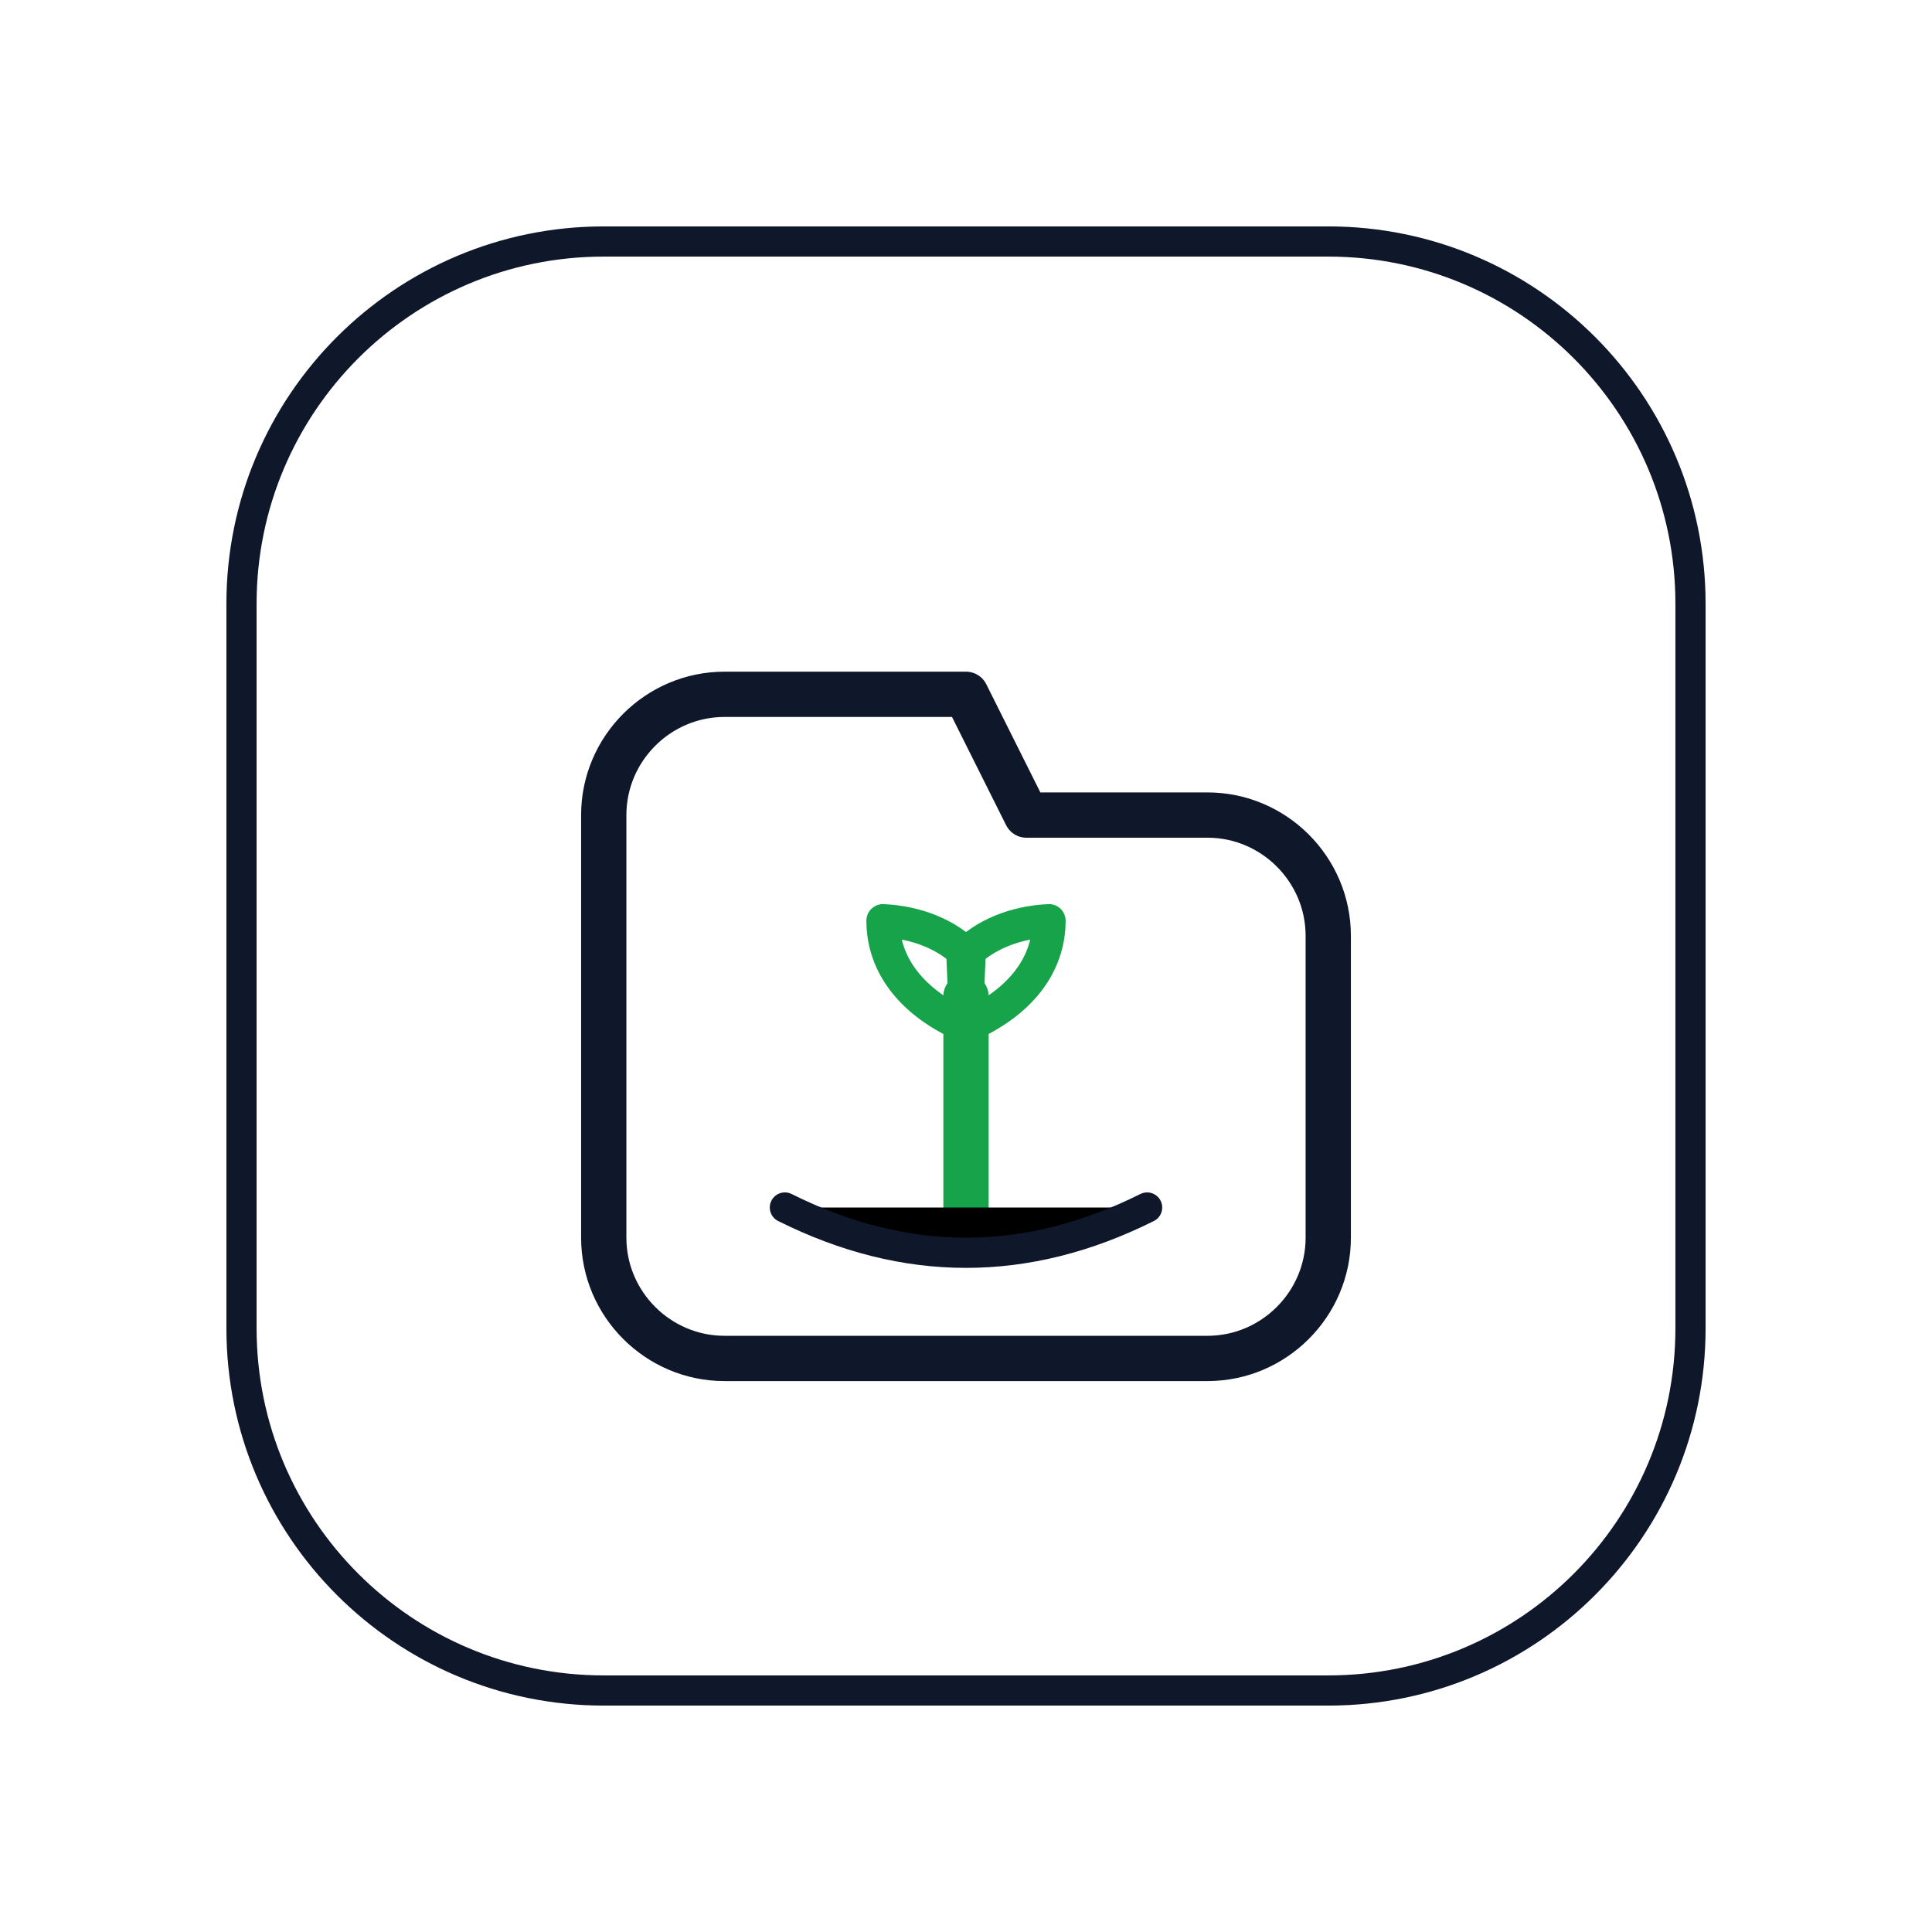
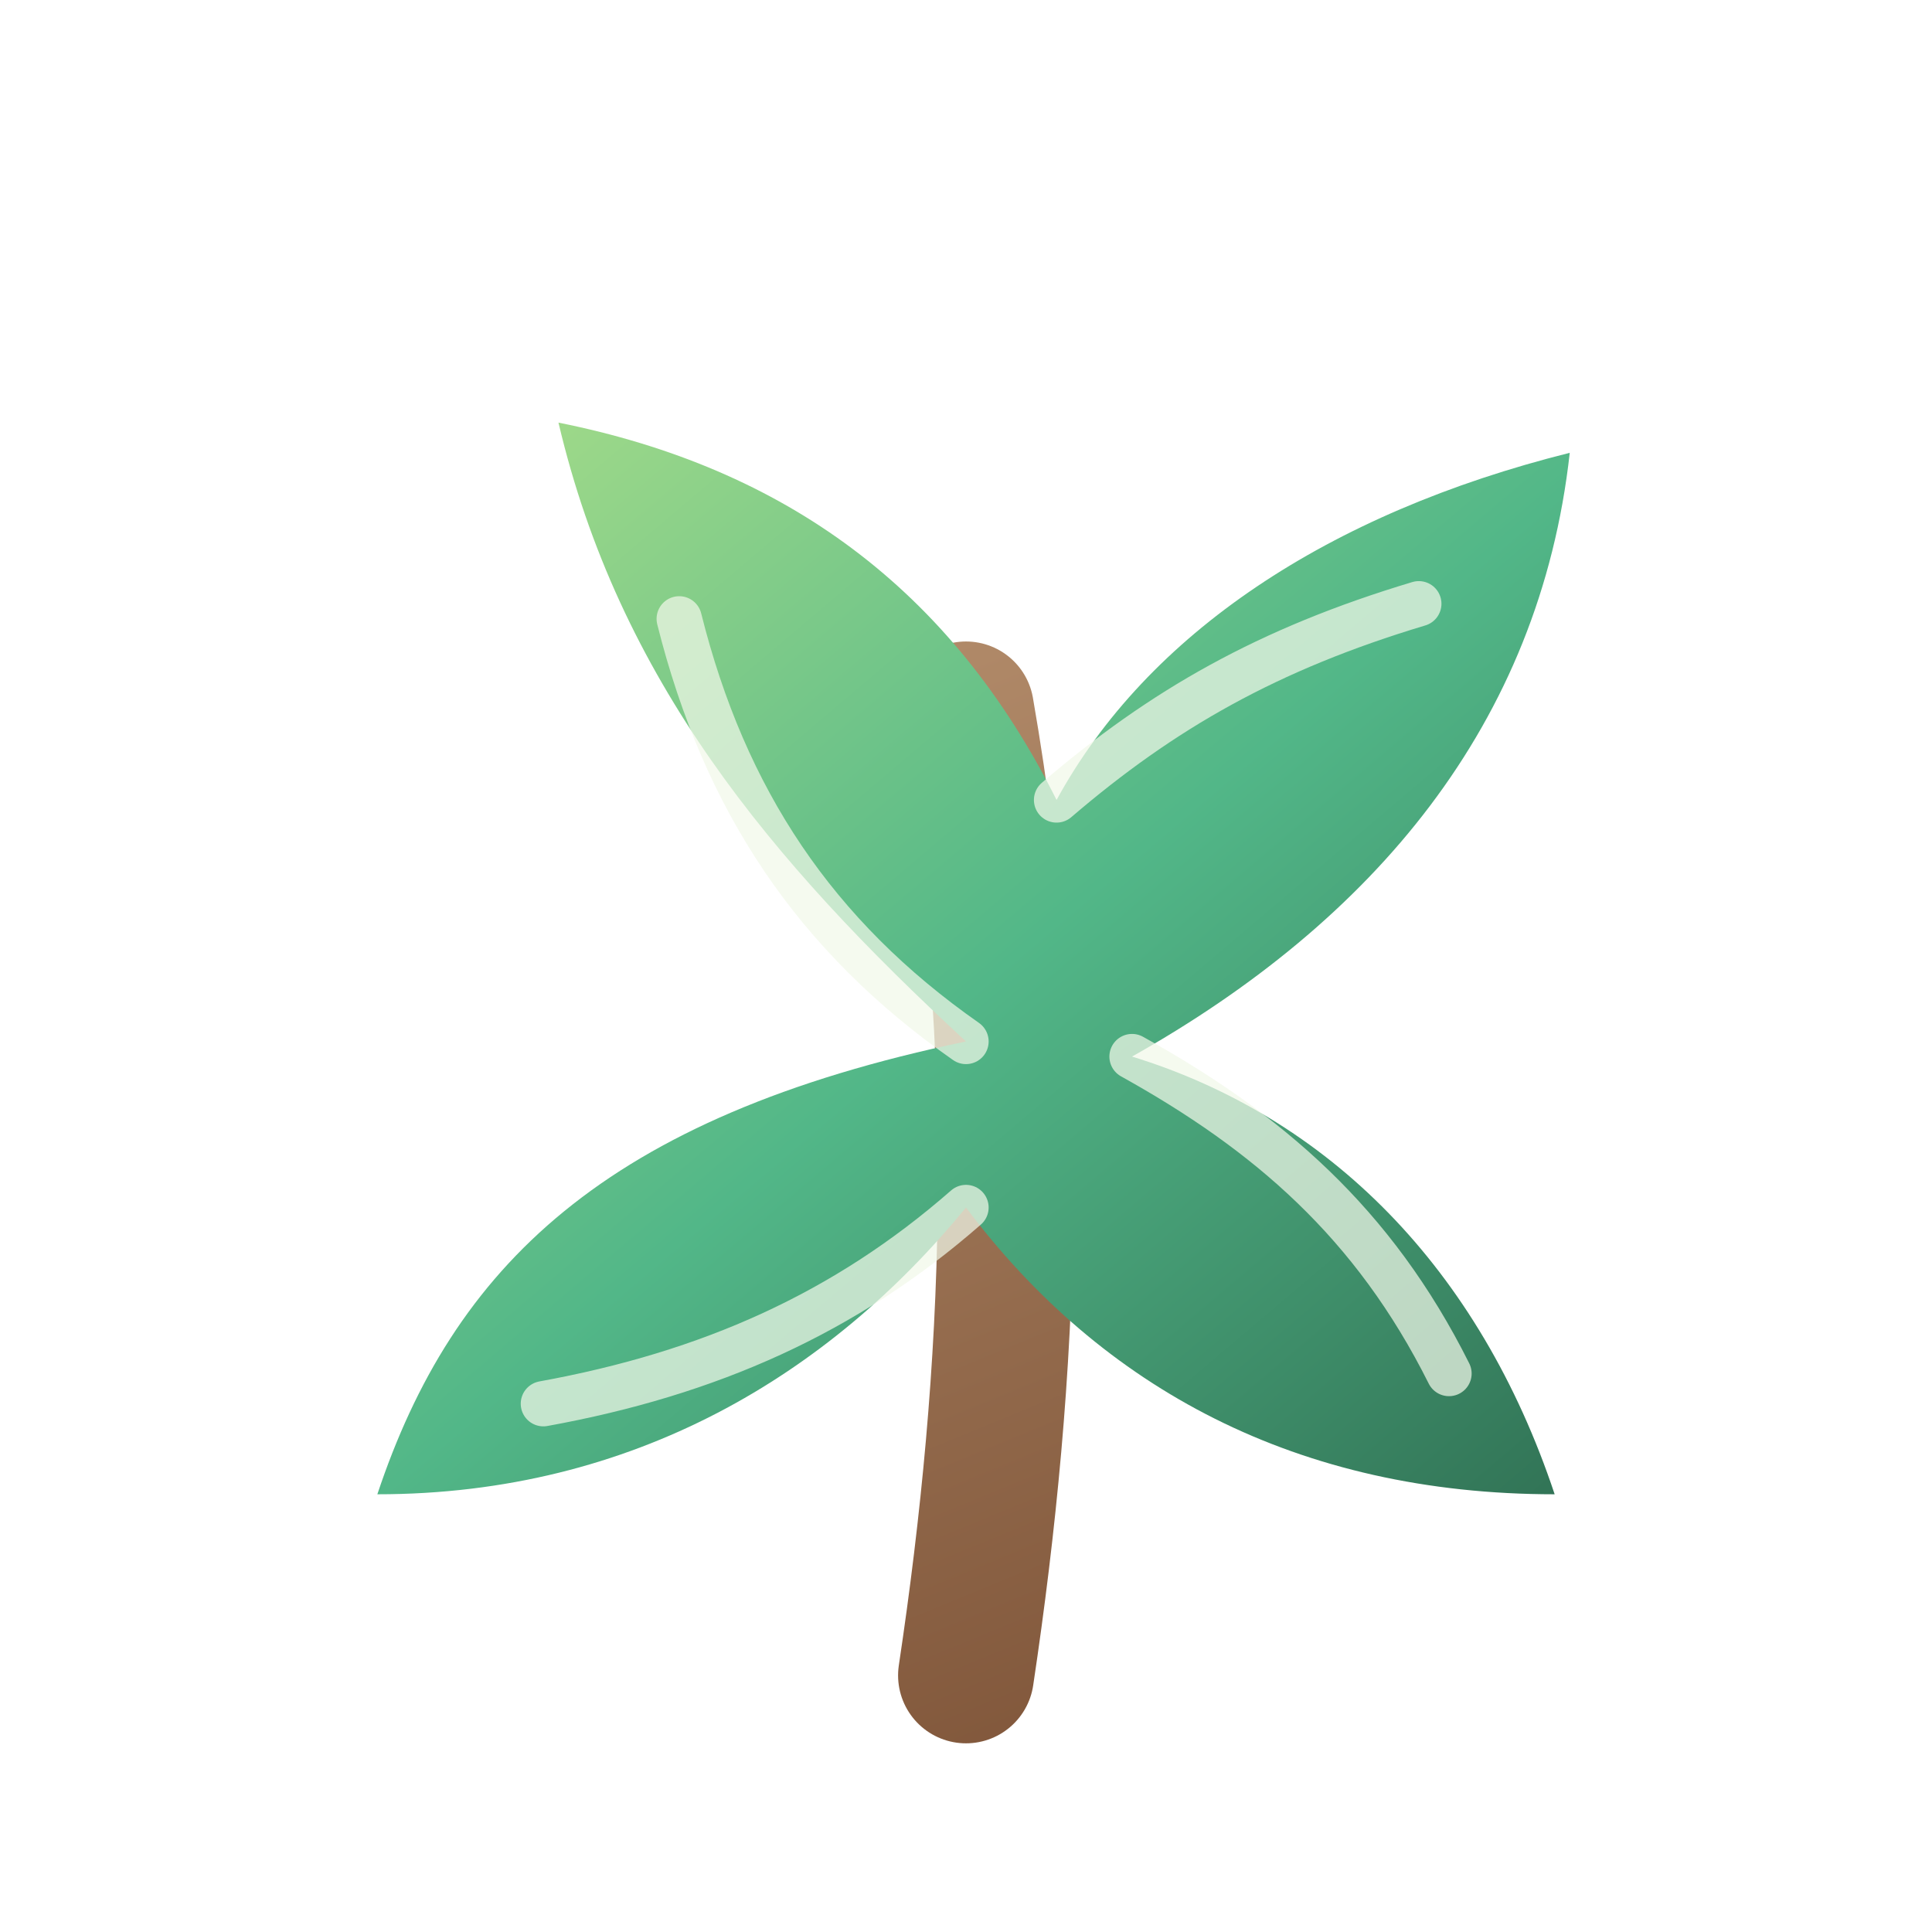
- <svg xmlns="http://www.w3.org/2000/svg" width="128" height="128" viewBox="0 0 128 128">
-   <rect x="16" y="16" width="96" height="96" rx="24" fill="none" stroke="#0F172A" stroke-width="2" />
-   <path d="M40 54C40 49.6 43.6 46 48 46H64L68 54H80C84.4 54 88 57.6 88 62V82C88 86.4 84.4 90 80 90H48C43.6 90 40 86.4 40 82V54Z" fill="none" stroke="#0F172A" stroke-width="3" stroke-linejoin="round" />
-   <path d="M64 80V66" stroke="#16A34A" stroke-width="3" stroke-linecap="round" />
-   <path d="M64 68C60.5 66.5 58.5 64 58.5 61C60.7 61.1 62.8 61.9 64.2 63.4Z" fill="none" stroke="#16A34A" stroke-width="2.2" stroke-linejoin="round" />
-   <path d="M64 68C67.5 66.5 69.5 64 69.5 61C67.3 61.1 65.2 61.9 63.8 63.4Z" fill="none" stroke="#16A34A" stroke-width="2.2" stroke-linejoin="round" />
-   <path d="M52 80C56 82 60 83 64 83C68 83 72 82 76 80" stroke="#0F172A" stroke-width="2" stroke-linecap="round" />
+ <svg xmlns="http://www.w3.org/2000/svg" width="128" height="128" viewBox="0 0 128 128" role="img" aria-label="GroveTab logo">
+   <defs>
+     <linearGradient id="leaf" x1="26" y1="16" x2="104" y2="108" gradientUnits="userSpaceOnUse">
+       <stop offset="0" stop-color="#B7E48A" />
+       <stop offset="0.52" stop-color="#52B788" />
+       <stop offset="1" stop-color="#2D6A4F" />
+     </linearGradient>
+     <linearGradient id="trunk" x1="50" y1="48" x2="78" y2="116" gradientUnits="userSpaceOnUse">
+       <stop offset="0" stop-color="#B08968" />
+       <stop offset="1" stop-color="#7F5539" />
+     </linearGradient>
+   </defs>
+   <path d="M64 111C67 91 68 70 64 47" fill="none" stroke="url(#trunk)" stroke-width="9" stroke-linecap="round" />
+   <path d="M64 69C51 57 41 45 37 28C52 31 63 39 70 53C76 42 88 34 104 30C102 48 91 61 75 70C88 74 98 84 103 99C86 99 73 92 64 80C55 91 42 99 25 99C30 84 40 74 64 69Z" fill="url(#leaf)" />
+   <path d="M64 69C54 62 48 53 45 41M70 53C77 47 84 43 94 40M64 80C56 87 47 91 36 93M75 70C84 75 91 81 96 91" fill="none" stroke="#F1F8E9" stroke-opacity="0.72" stroke-width="3" stroke-linecap="round" />
</svg>
